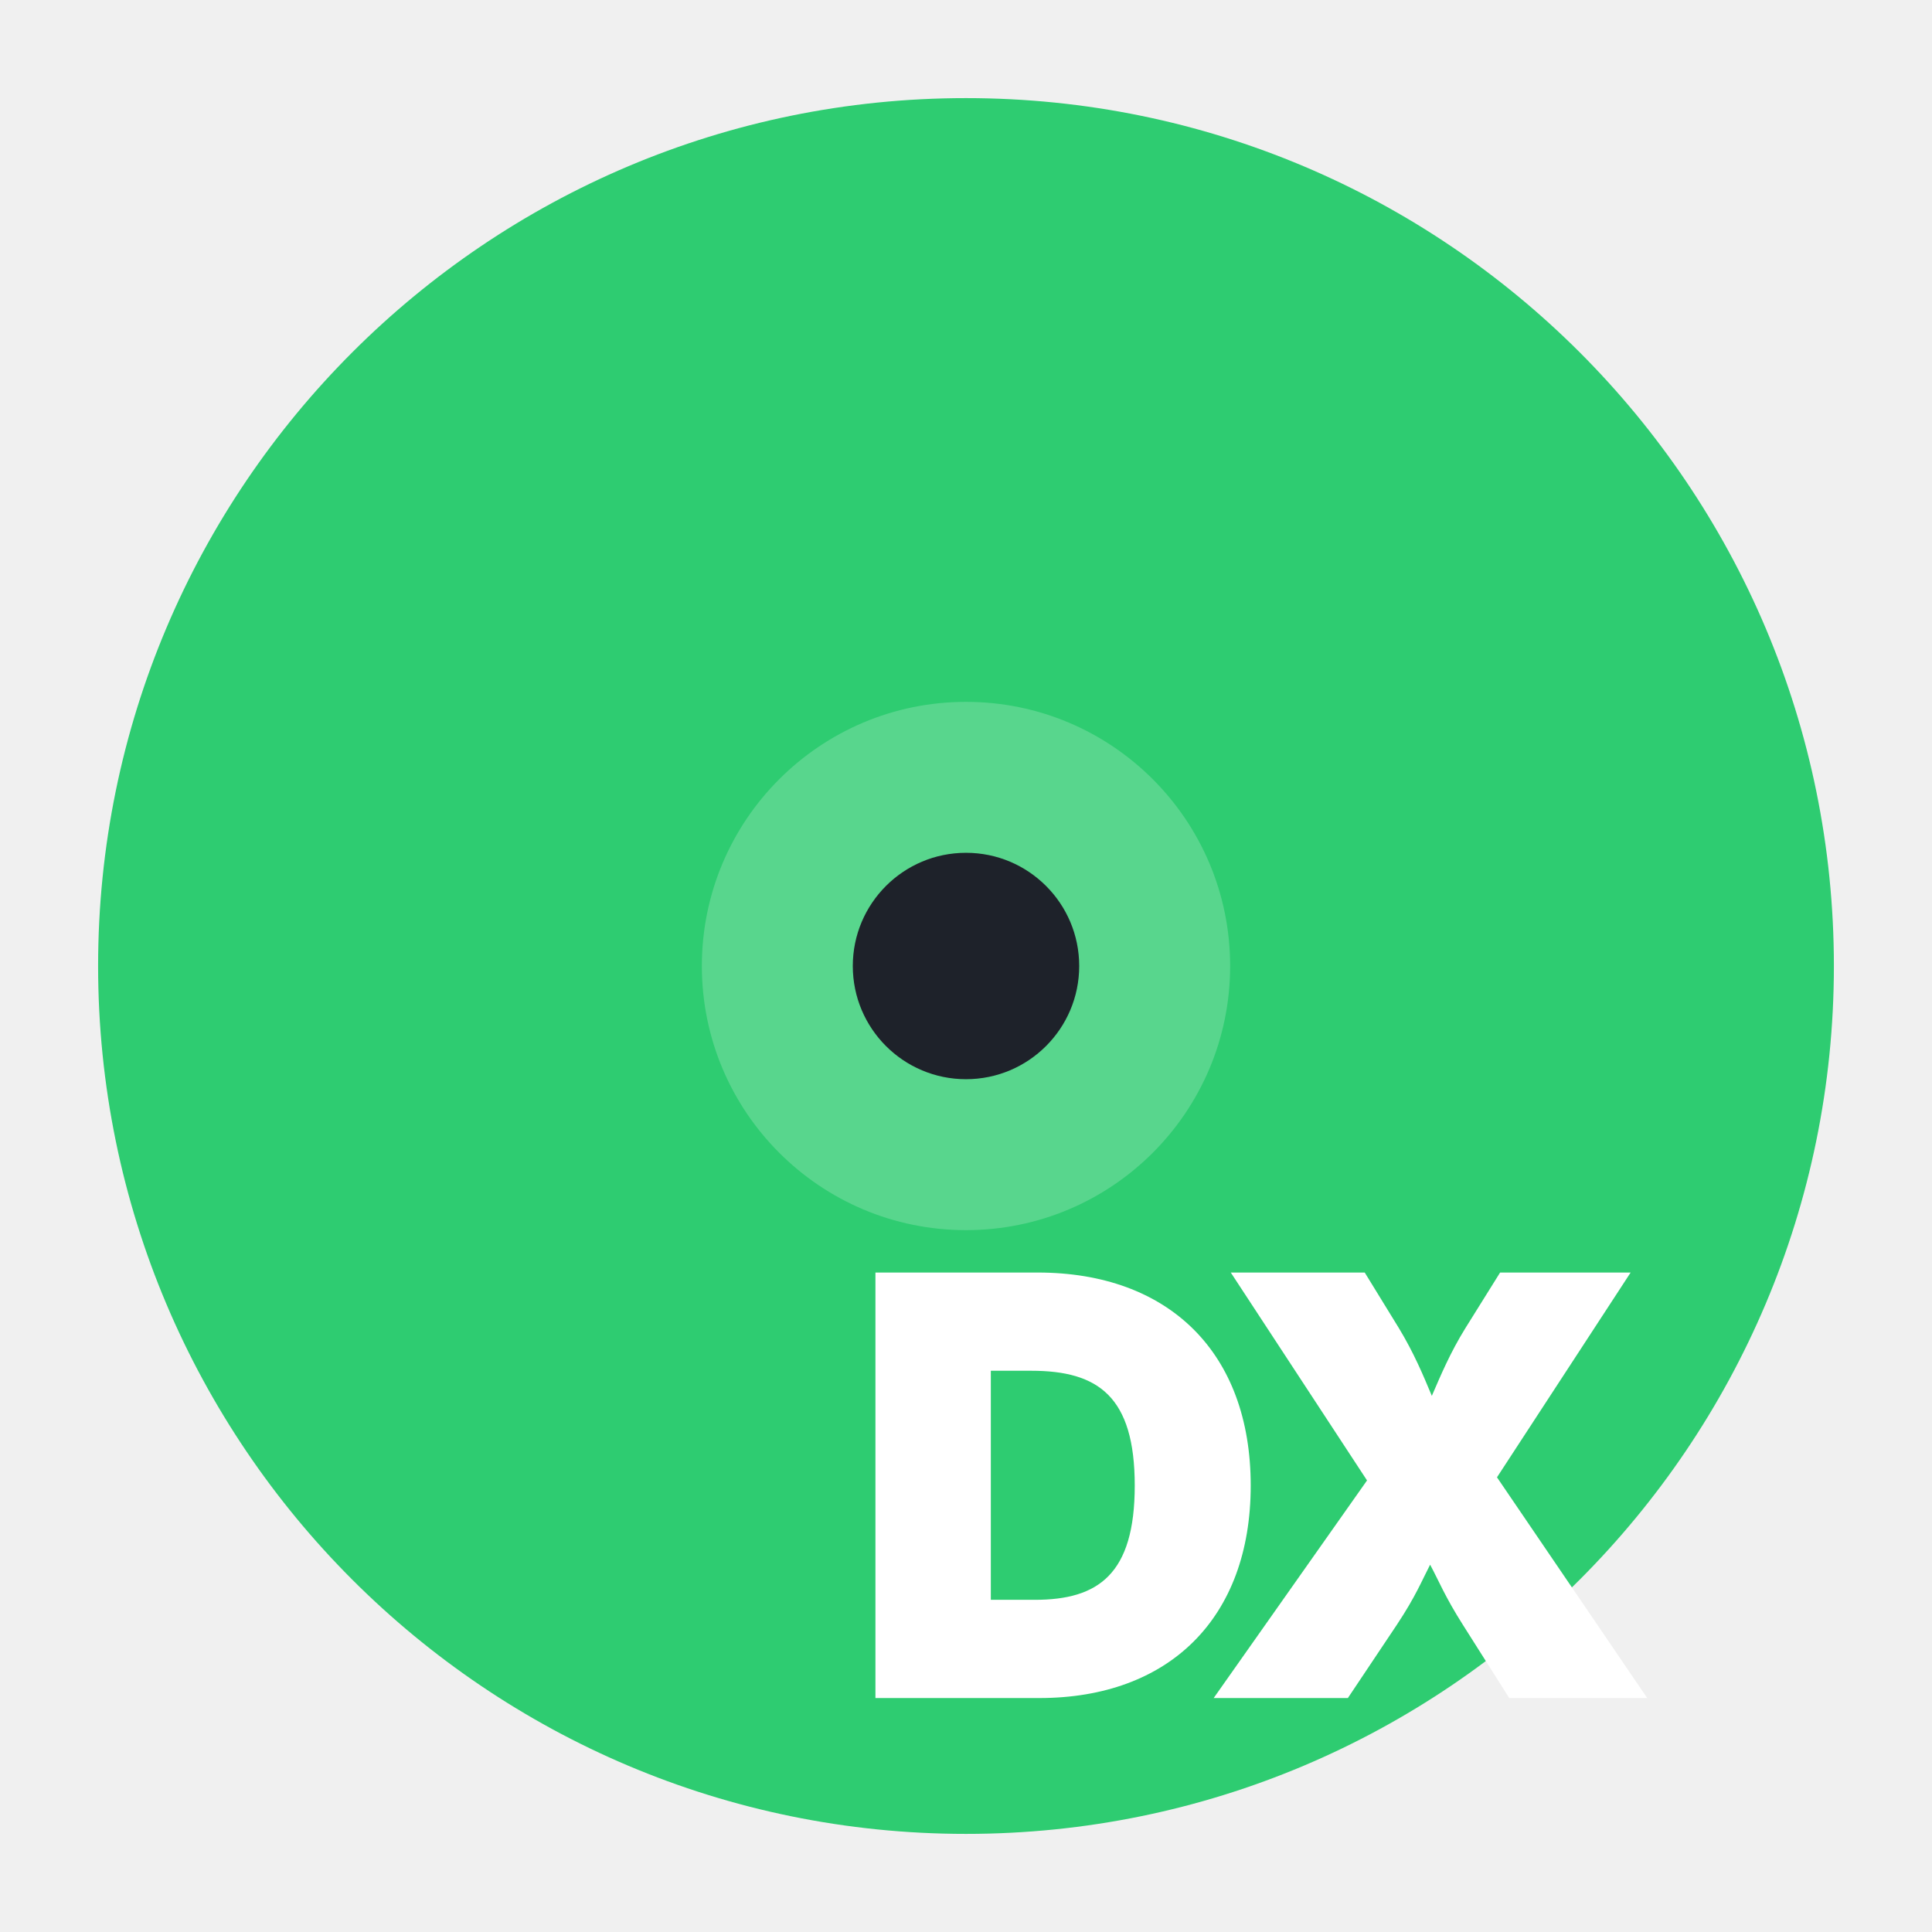
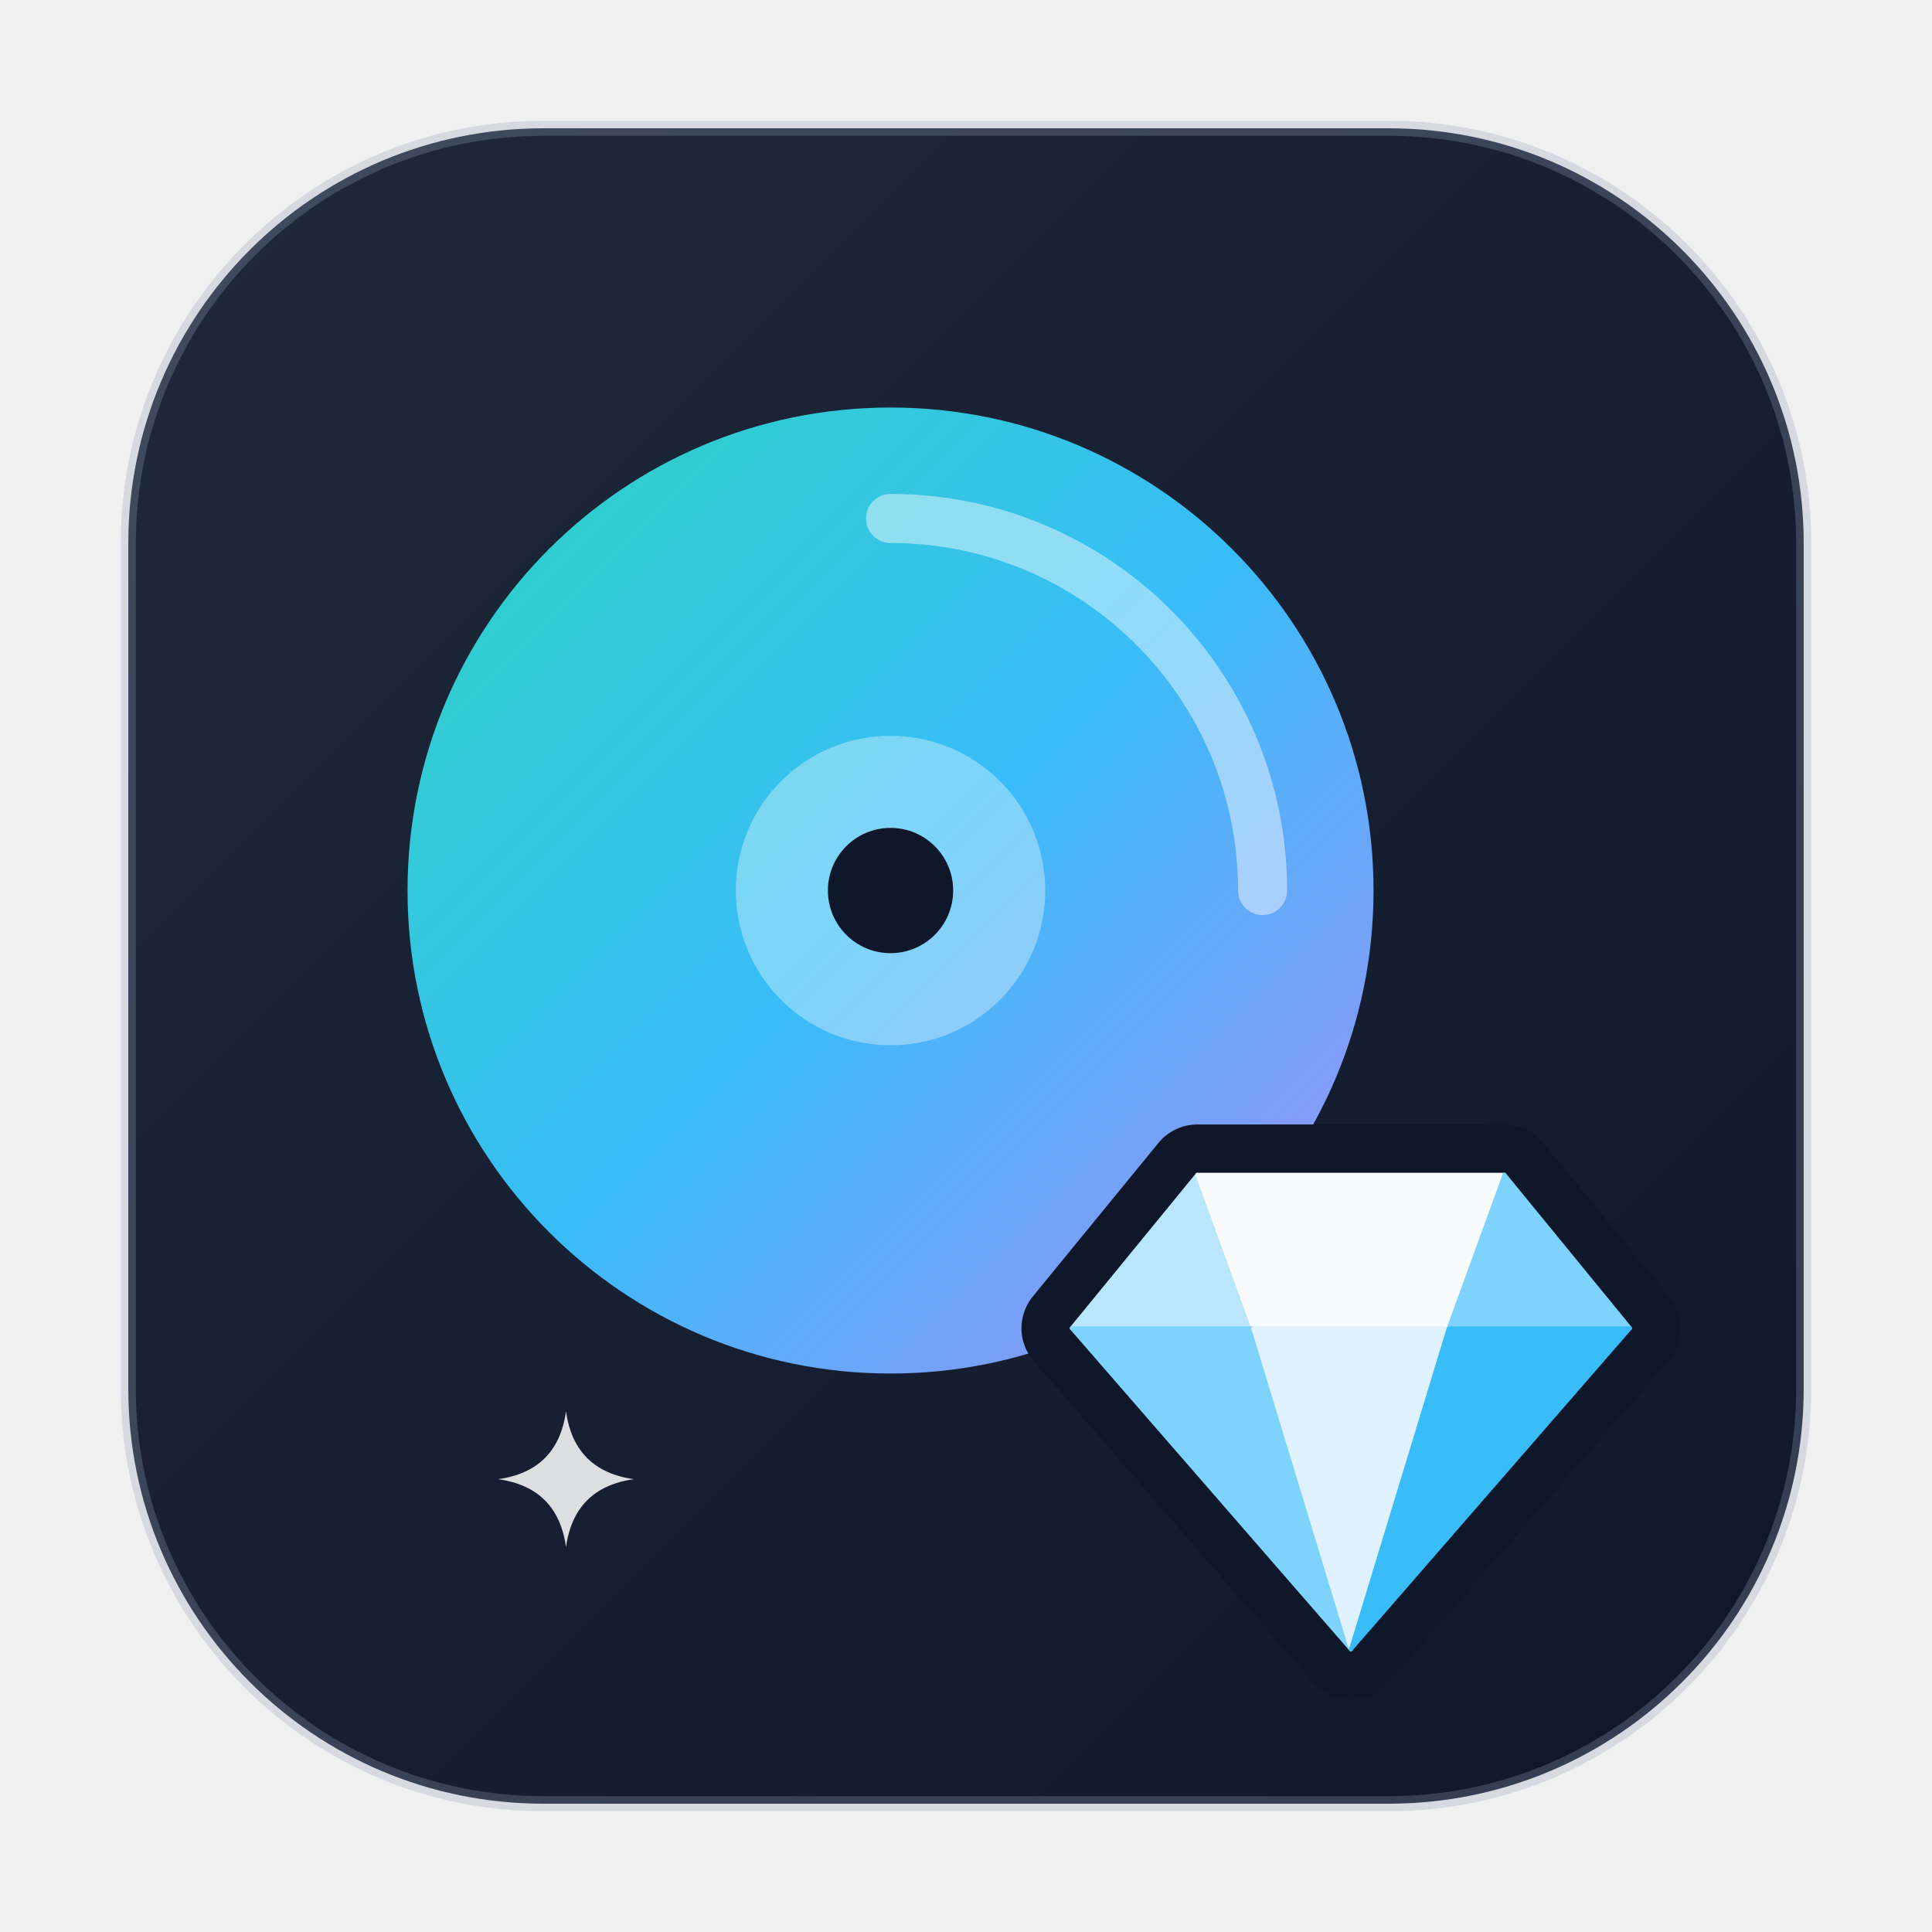
- <svg xmlns="http://www.w3.org/2000/svg" viewBox="0 0 512 512" width="100%" height="100%">
-   <circle cx="256" cy="256" r="230" fill="#2ecc71" />
-   <circle cx="256" cy="256" r="70" fill="#ffffff" opacity="0.2" />
-   <circle cx="256" cy="256" r="30" fill="#1e222a" />
-   <text x="440" y="450" font-family="Inter, Sans-Serif, Arial" font-size="155" font-weight="900" letter-spacing="-8" fill="#ffffff" text-anchor="end">
-     DX
-   </text>
+ <svg xmlns="http://www.w3.org/2000/svg" viewBox="0 0 512 512">
+   <defs>
+     <linearGradient id="bg" gradientUnits="userSpaceOnUse" x1="32" y1="32" x2="480" y2="480">
+       <stop offset="0" stop-color="#1e293b" />
+       <stop offset="1" stop-color="#0f172a" />
+     </linearGradient>
+     <linearGradient id="disc" gradientUnits="userSpaceOnUse" x1="108" y1="108" x2="364" y2="364">
+       <stop offset="0" stop-color="#2dd4bf" />
+       <stop offset=".5" stop-color="#38bdf8" />
+       <stop offset="1" stop-color="#a78bfa" />
+     </linearGradient>
+   </defs>
+   <rect x="34" y="34" width="444" height="444" rx="110" fill="url(#bg)" stroke="#94a3b8" stroke-opacity=".28" stroke-width="4" />
+   <circle cx="236" cy="236" r="128" fill="url(#disc)" />
+   <path d="M236 137.4 A98.6 98.6 0 0 1 334.6 236" fill="none" stroke="#ffffff" stroke-width="13" stroke-linecap="round" opacity=".45" />
+   <circle cx="236" cy="236" r="41.0" fill="#ffffff" opacity=".35" />
+   <circle cx="236" cy="236" r="16.6" fill="#0f172a" />
+   <polygon points="284.0,352.0 317.3,311.3 398.7,311.3 432.0,352.0 358.0,437.1" fill="#0f172a" stroke="#0f172a" stroke-width="26.6" stroke-linejoin="round" />
+   <polygon points="284.0,352.0 317.3,311.3 332.1,352.0" fill="#bae6fd" stroke="#bae6fd" stroke-width="1" stroke-linejoin="round" />
+   <polygon points="317.3,311.3 398.7,311.3 383.9,352.0 332.1,352.0" fill="#f8fafc" stroke="#f8fafc" stroke-width="1" stroke-linejoin="round" />
+   <polygon points="398.7,311.3 432.0,352.0 383.9,352.0" fill="#7dd3fc" stroke="#7dd3fc" stroke-width="1" stroke-linejoin="round" />
+   <polygon points="284.0,352.0 332.1,352.0 358.0,437.1" fill="#7dd3fc" stroke="#7dd3fc" stroke-width="1" stroke-linejoin="round" />
+   <polygon points="332.1,352.0 383.9,352.0 358.0,437.1" fill="#e0f2fe" stroke="#e0f2fe" stroke-width="1" stroke-linejoin="round" />
+   <polygon points="383.9,352.0 432.0,352.0 358.0,437.1" fill="#38bdf8" stroke="#38bdf8" stroke-width="1" stroke-linejoin="round" />
+   <path d="M150.0 374.0 Q152.2 389.8 168.0 392.0 Q152.2 394.2 150.0 410.0 Q147.8 394.2 132.0 392.0 Q147.8 389.8 150.0 374.0Z" fill="#ffffff" opacity="0.85" />
</svg>
